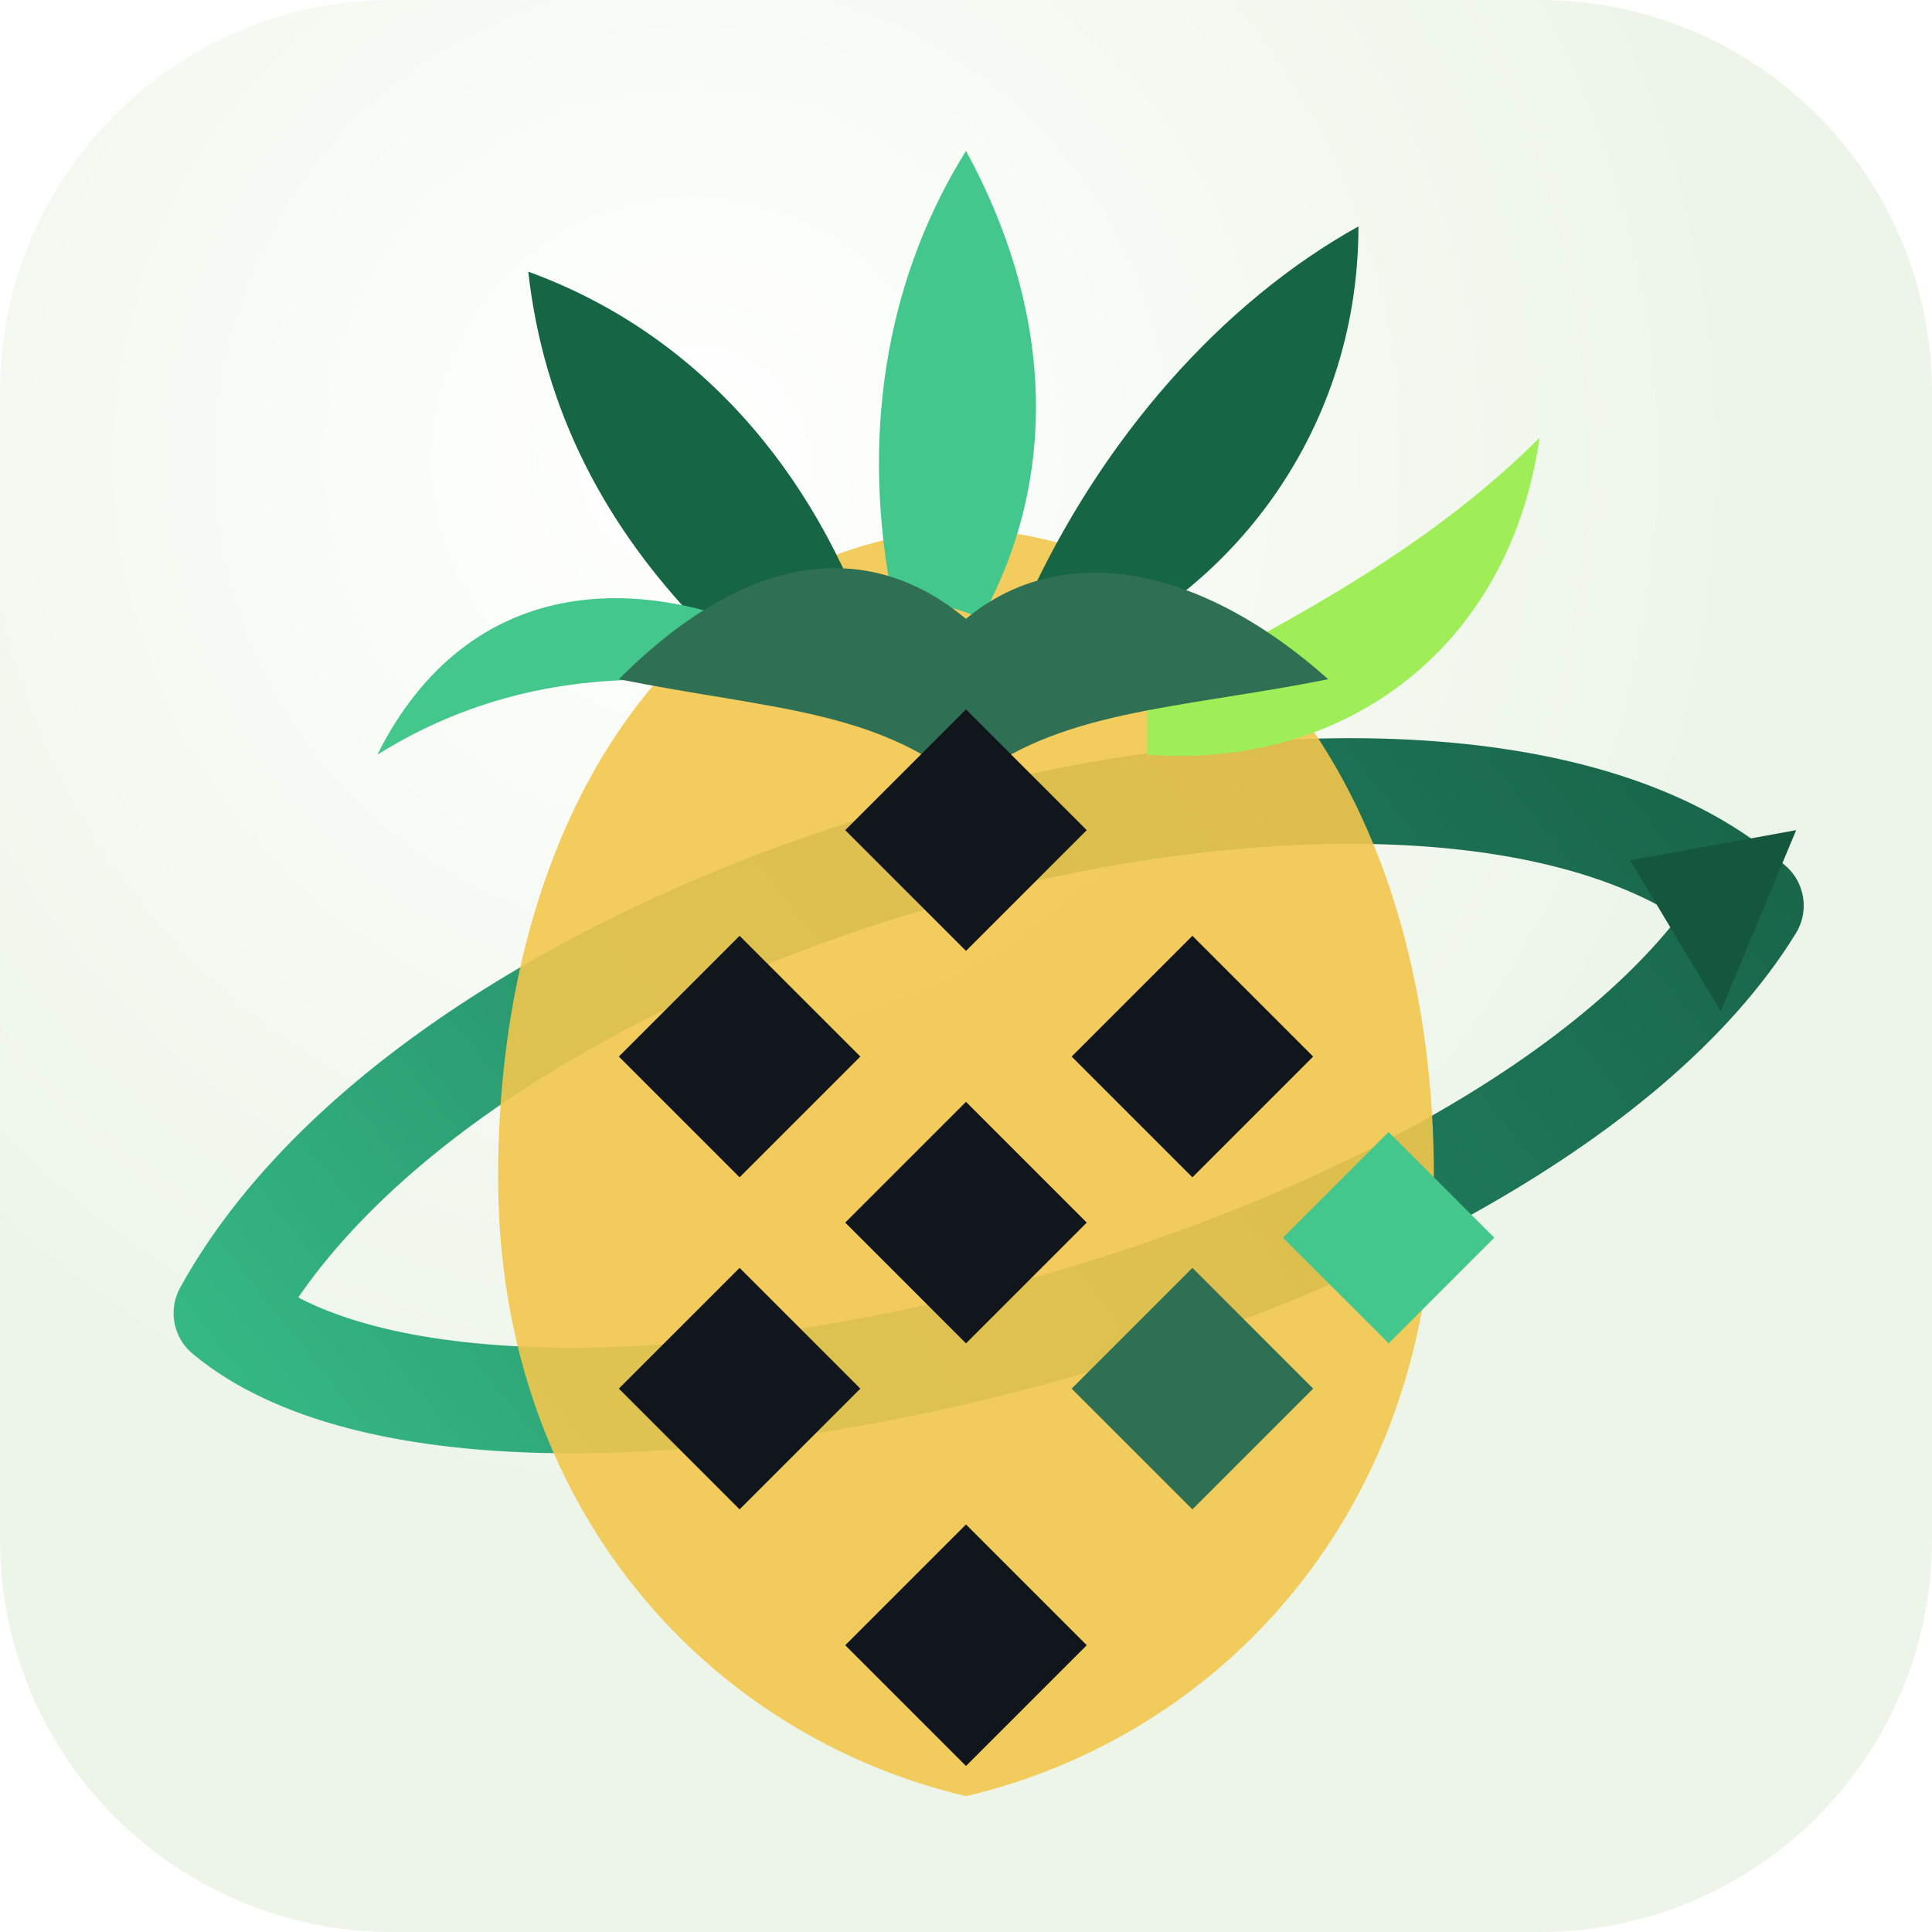
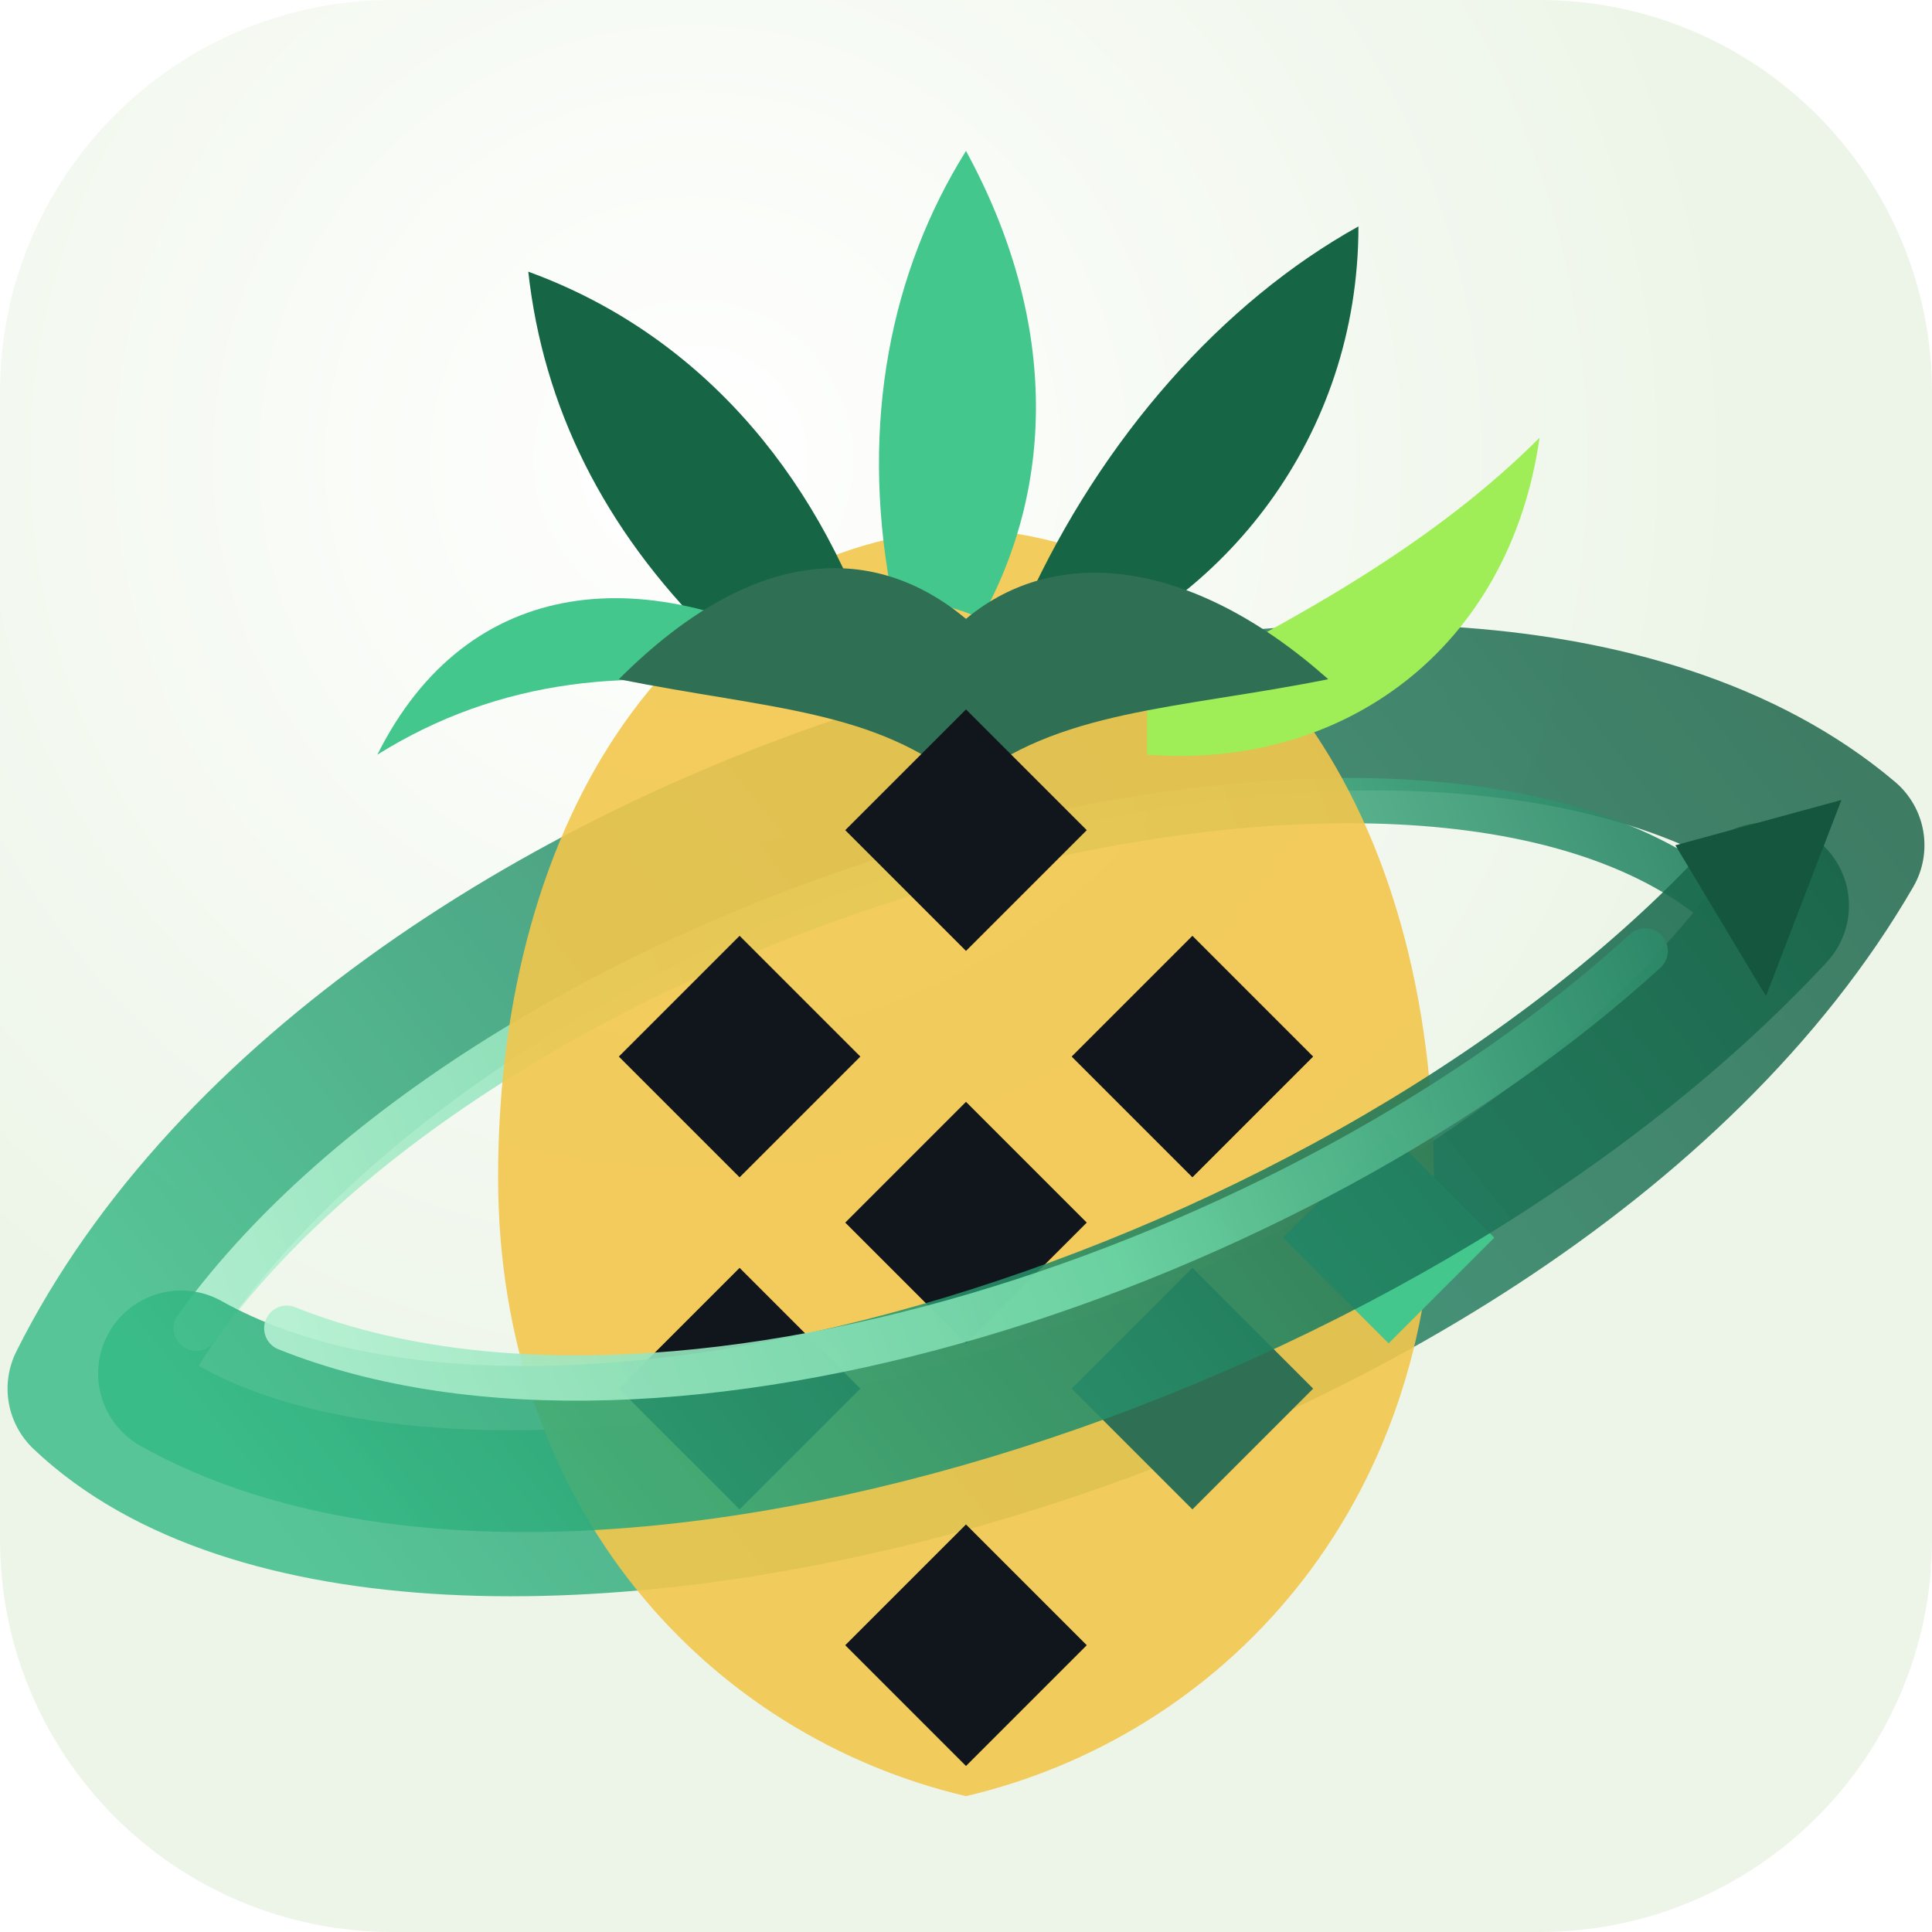
<svg xmlns="http://www.w3.org/2000/svg" viewBox="0 0 128 128" role="img" aria-labelledby="title desc">
  <defs>
    <linearGradient id="ribbon" x1="14" y1="96" x2="118" y2="14" gradientUnits="userSpaceOnUse">
      <stop offset="0" stop-color="#36bb86" />
      <stop offset="0.52" stop-color="#1f7a5c" />
      <stop offset="1" stop-color="#14573e" />
    </linearGradient>
+     <linearGradient id="ringLight" x1="10" y1="94" x2="116" y2="54" gradientUnits="userSpaceOnUse">
+       <stop offset="0" stop-color="#bff4d8" />
+       <stop offset="0.56" stop-color="#6fd8a7" />
+       <stop offset="1" stop-color="#1f7a5c" />
+     </linearGradient>
    <radialGradient id="tileGlow" cx="36%" cy="24%" r="54%">
      <stop offset="0" stop-color="#ffffff" />
      <stop offset="1" stop-color="#edf5e8" />
    </radialGradient>
  </defs>
  <rect width="128" height="128" rx="26" fill="url(#tileGlow)" />
-   <path d="M15 87 C31 58 96 42 116 60 C100 86 33 102 15 87 Z" fill="none" stroke="url(#ribbon)" stroke-width="7" stroke-linecap="round" stroke-linejoin="round" />
-   <path d="M108 57 L119 55 L114 67 Z" fill="#14573e" />
+   <path d="M6 92 C25 54 96 34 122 56 C100 94 27 112 6 92 Z" fill="none" stroke="url(#ribbon)" stroke-width="11" stroke-linecap="round" stroke-linejoin="round" opacity=".82" />
+   <path d="M13 88 C34 59 94 43 114 60" fill="none" stroke="url(#ringLight)" stroke-width="3" stroke-linecap="round" stroke-linejoin="round" opacity=".9" />
  <path d="M64 35 C45 36 33 54 33 78 C33 100 47 115 64 119 C81 115 95 100 95 78 C95 54 83 36 64 35 Z" fill="#f2c64d" opacity=".9" />
  <path fill="#166545" d="M47 42 C40 35 36 27 35 18 C46 22 54 31 58 43 C54 42 51 42 47 42 Z" />
  <path fill="#43c78d" d="M59 39 C57 28 59 18 64 10 C70 21 70 32 65 41 C63 40 61 40 59 39 Z" />
  <path fill="#166545" d="M68 40 C73 29 81 20 90 15 C90 29 81 40 70 44 C70 43 69 41 68 40 Z" />
  <path fill="#9fee57" d="M76 46 C86 41 95 36 102 29 C100 43 89 51 76 50 Z" />
  <path fill="#43c78d" d="M52 46 C42 44 33 45 25 50 C31 38 43 37 55 44 Z" />
  <path fill="#2f6f54" d="M41 45 C50 36 58 36 64 41 C70 36 79 37 88 45 C78 47 70 47 64 52 C58 47 51 47 41 45 Z" />
  <path fill="#11161c" d="M64 47 L72 55 L64 63 L56 55 Z" />
  <path fill="#11161c" d="M49 62 L57 70 L49 78 L41 70 Z" />
  <path fill="#11161c" d="M79 62 L87 70 L79 78 L71 70 Z" />
  <path fill="#11161c" d="M49 84 L57 92 L49 100 L41 92 Z" />
  <path fill="#11161c" d="M64 73 L72 81 L64 89 L56 81 Z" />
  <path fill="#2f6f54" d="M79 84 L87 92 L79 100 L71 92 Z" />
  <path fill="#11161c" d="M64 101 L72 109 L64 117 L56 109 Z" />
  <path fill="#43c78d" d="M92 75 L99 82 L92 89 L85 82 Z" />
+   <path d="M12 91 C37 105 91 88 117 60" fill="none" stroke="url(#ribbon)" stroke-width="11" stroke-linecap="round" stroke-linejoin="round" opacity=".88" />
+   <path d="M19 88 C44 98 86 84 109 63" fill="none" stroke="url(#ringLight)" stroke-width="3" stroke-linecap="round" stroke-linejoin="round" opacity=".9" />
+   <path d="M111 56 L122 53 L117 66 Z" fill="#14573e" />
</svg>
